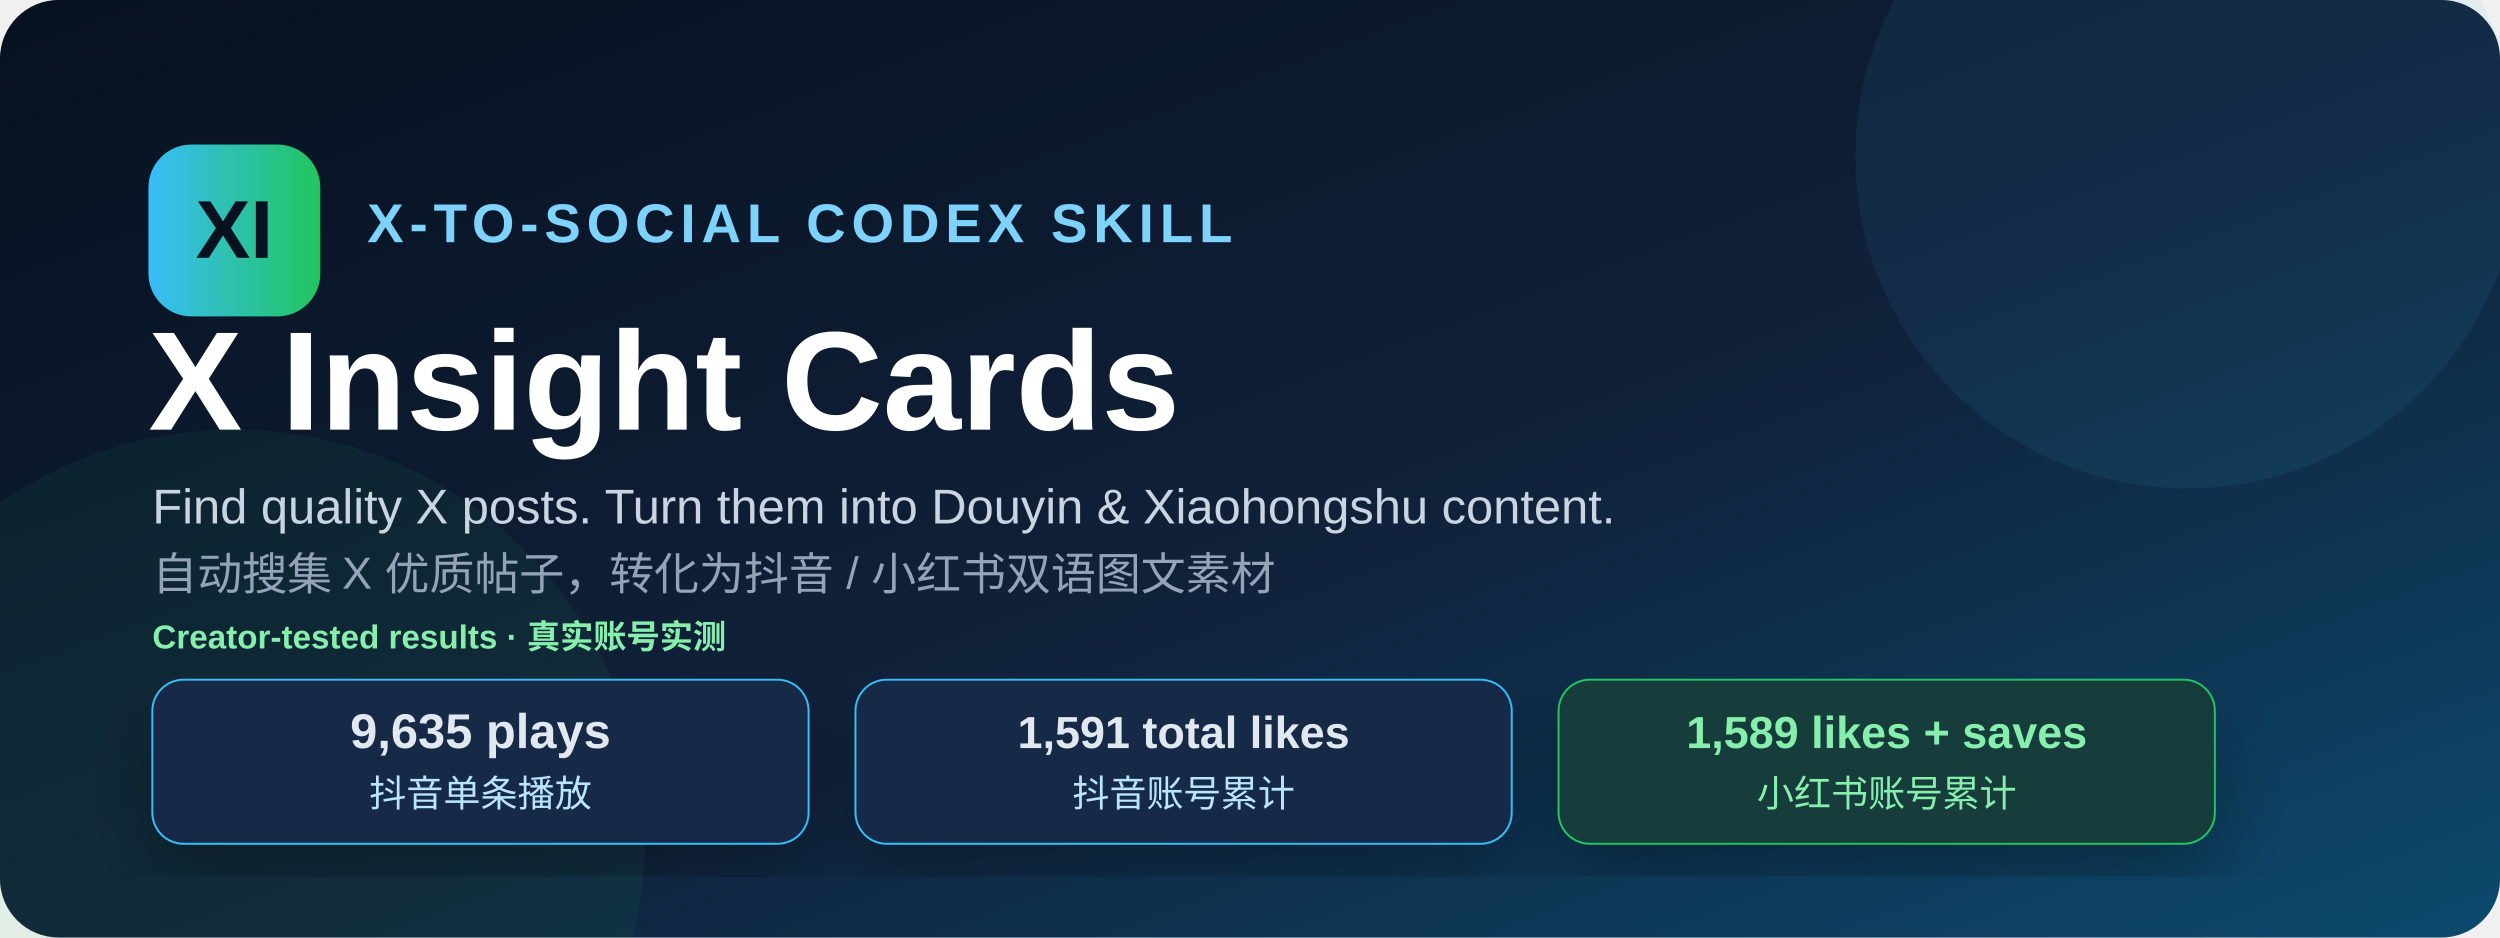
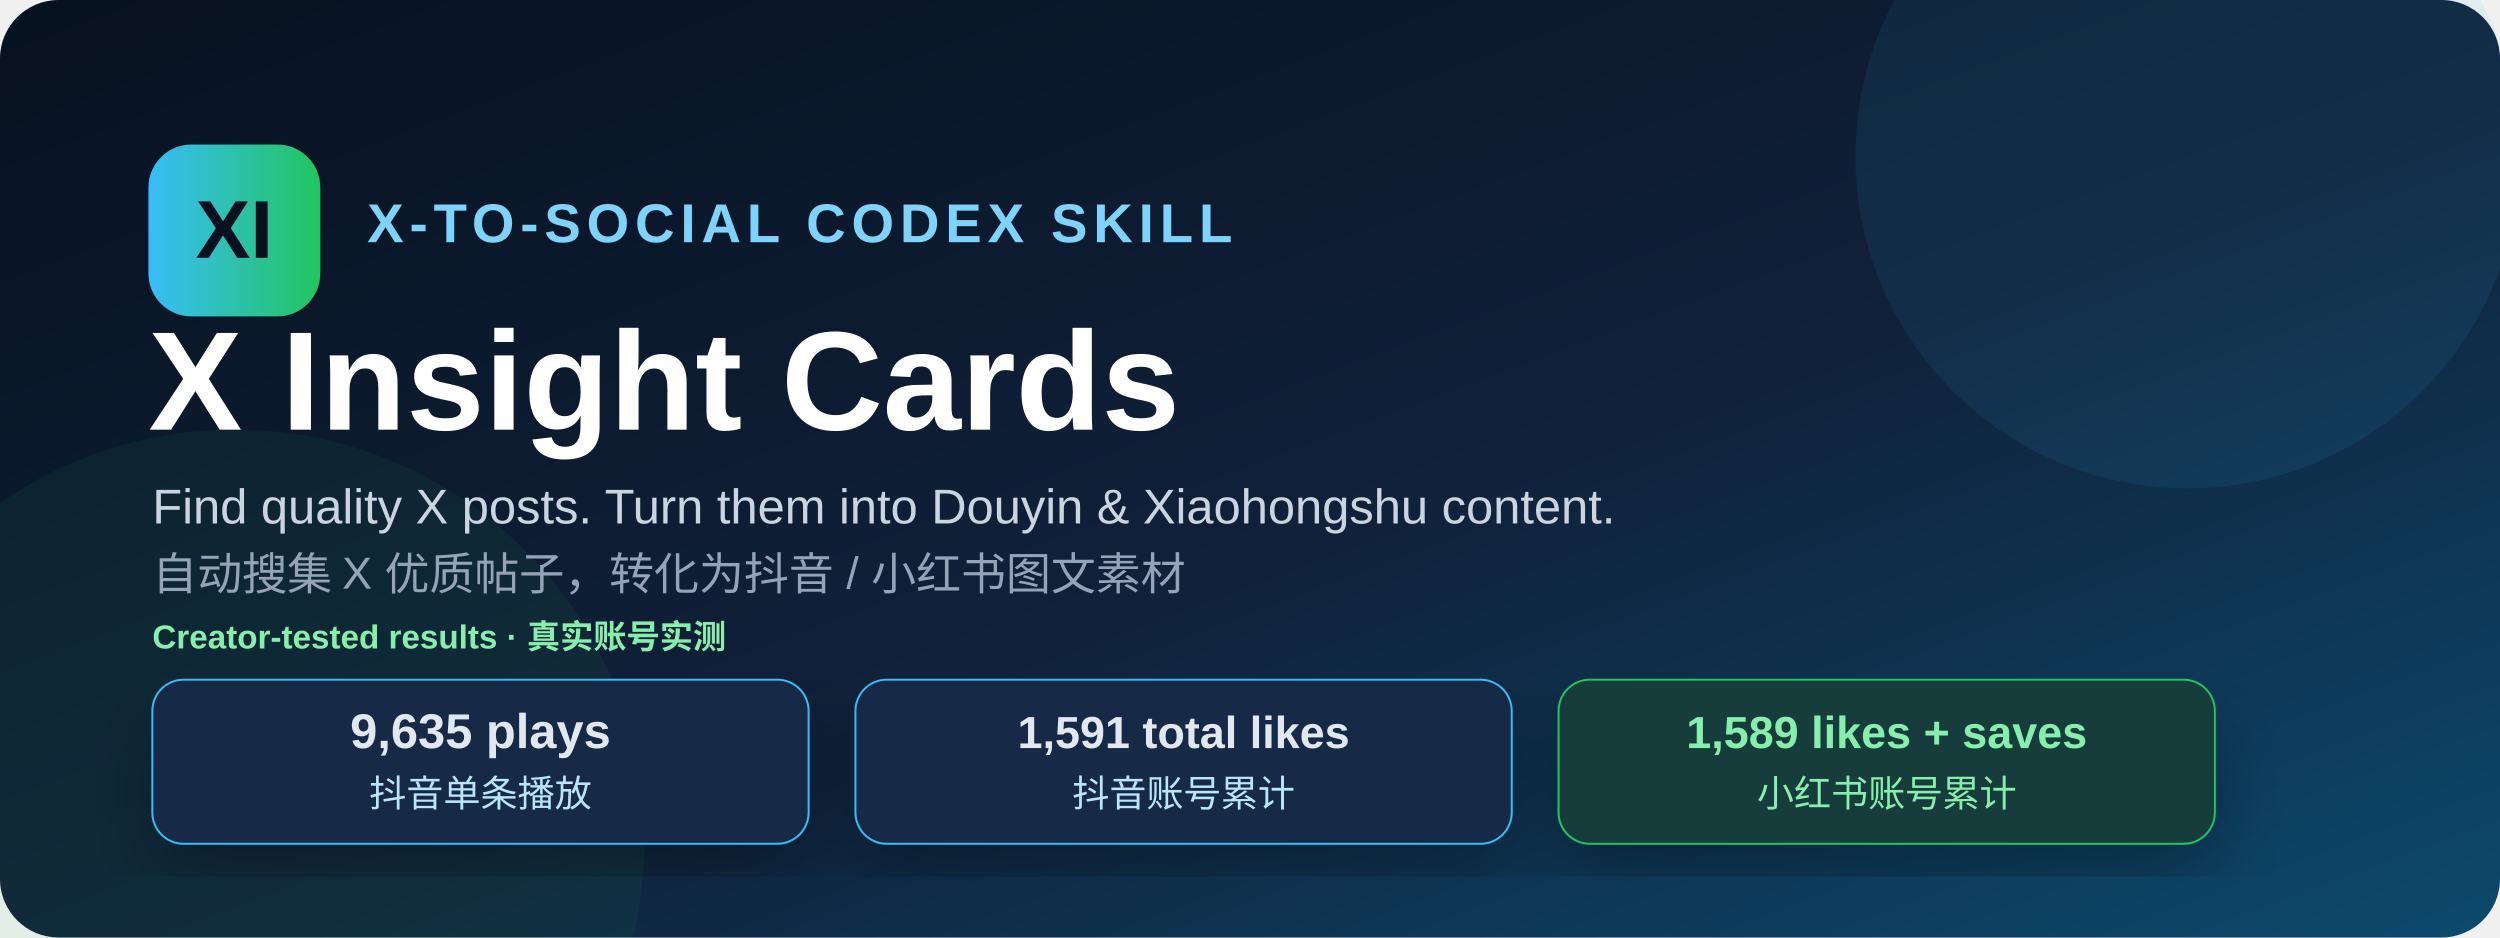
<svg xmlns="http://www.w3.org/2000/svg" width="1280" height="480" viewBox="0 0 1280 480" role="img" aria-labelledby="title desc">
  <defs>
    <linearGradient id="bg" x1="0" y1="0" x2="1" y2="1">
      <stop offset="0" stop-color="#07111f" />
      <stop offset="0.55" stop-color="#10213a" />
      <stop offset="1" stop-color="#0c4a6e" />
    </linearGradient>
    <linearGradient id="accent" x1="0" y1="0" x2="1" y2="0">
      <stop offset="0" stop-color="#38bdf8" />
      <stop offset="1" stop-color="#22c55e" />
    </linearGradient>
    <filter id="shadow" x="-20%" y="-20%" width="140%" height="140%">
      <feDropShadow dx="0" dy="18" stdDeviation="18" flood-color="#000" flood-opacity="0.28" />
    </filter>
  </defs>
  <rect width="1280" height="480" rx="30" fill="url(#bg)" />
  <circle cx="1120" cy="80" r="170" fill="#38bdf8" opacity="0.08" />
  <circle cx="120" cy="430" r="210" fill="#22c55e" opacity="0.07" />
  <g transform="translate(76 74)">
    <rect width="88" height="88" rx="22" fill="url(#accent)" />
    <text x="44" y="58" text-anchor="middle" font-family="Arial, sans-serif" font-size="42" font-weight="700" fill="#07111f">XI</text>
  </g>
  <text x="188" y="124" font-family="Arial, sans-serif" font-size="28" font-weight="700" fill="#7dd3fc" letter-spacing="3">X-TO-SOCIAL CODEX SKILL</text>
  <text x="76" y="220" font-family="Arial, sans-serif" font-size="72" font-weight="700" fill="#fff">X Insight Cards</text>
  <text x="78" y="268" font-family="Arial, sans-serif" font-size="25" fill="#cbd5e1">Find quality X posts. Turn them into Douyin &amp; Xiaohongshu content.</text>
-   <text x="78" y="302" font-family="PingFang SC, Arial, sans-serif" font-size="23" fill="#94a3b8">自动搜集 X 优质帖子，转化为抖音 / 小红书双语图文素材</text>
+   <text x="78" y="302" font-family="PingFang SC, Arial, sans-serif" font-size="23" fill="#94a3b8">自动搜集 X 优质帖子，转化为抖音 / 小红书图文素材</text>
  <text x="78" y="332" font-family="PingFang SC, Arial, sans-serif" font-size="17" font-weight="600" fill="#86efac">Creator-tested results · 真实账号实测</text>
  <g transform="translate(78 348)" font-family="Arial, sans-serif" fill="#e2e8f0">
    <g filter="url(#shadow)">
      <rect x="0" y="0" width="336" height="84" rx="16" fill="#132a46" stroke="#38bdf8" />
      <rect x="360" y="0" width="336" height="84" rx="16" fill="#132a46" stroke="#38bdf8" />
      <rect x="720" y="0" width="336" height="84" rx="16" fill="#123c3b" stroke="#22c55e" />
    </g>
    <text x="168" y="35" text-anchor="middle" font-size="25" font-weight="700">9,635 plays</text>
    <text x="168" y="65" text-anchor="middle" font-family="PingFang SC, Arial, sans-serif" font-size="19" fill="#bae6fd">抖音单条播放</text>
    <text x="528" y="35" text-anchor="middle" font-size="23" font-weight="700">1,591 total likes</text>
    <text x="528" y="65" text-anchor="middle" font-family="PingFang SC, Arial, sans-serif" font-size="19" fill="#bae6fd">抖音账号累计</text>
    <text x="888" y="35" text-anchor="middle" font-size="23" font-weight="700" fill="#86efac">1,589 likes + saves</text>
    <text x="888" y="65" text-anchor="middle" font-family="PingFang SC, Arial, sans-serif" font-size="19" fill="#86efac">小红书账号累计</text>
  </g>
</svg>
